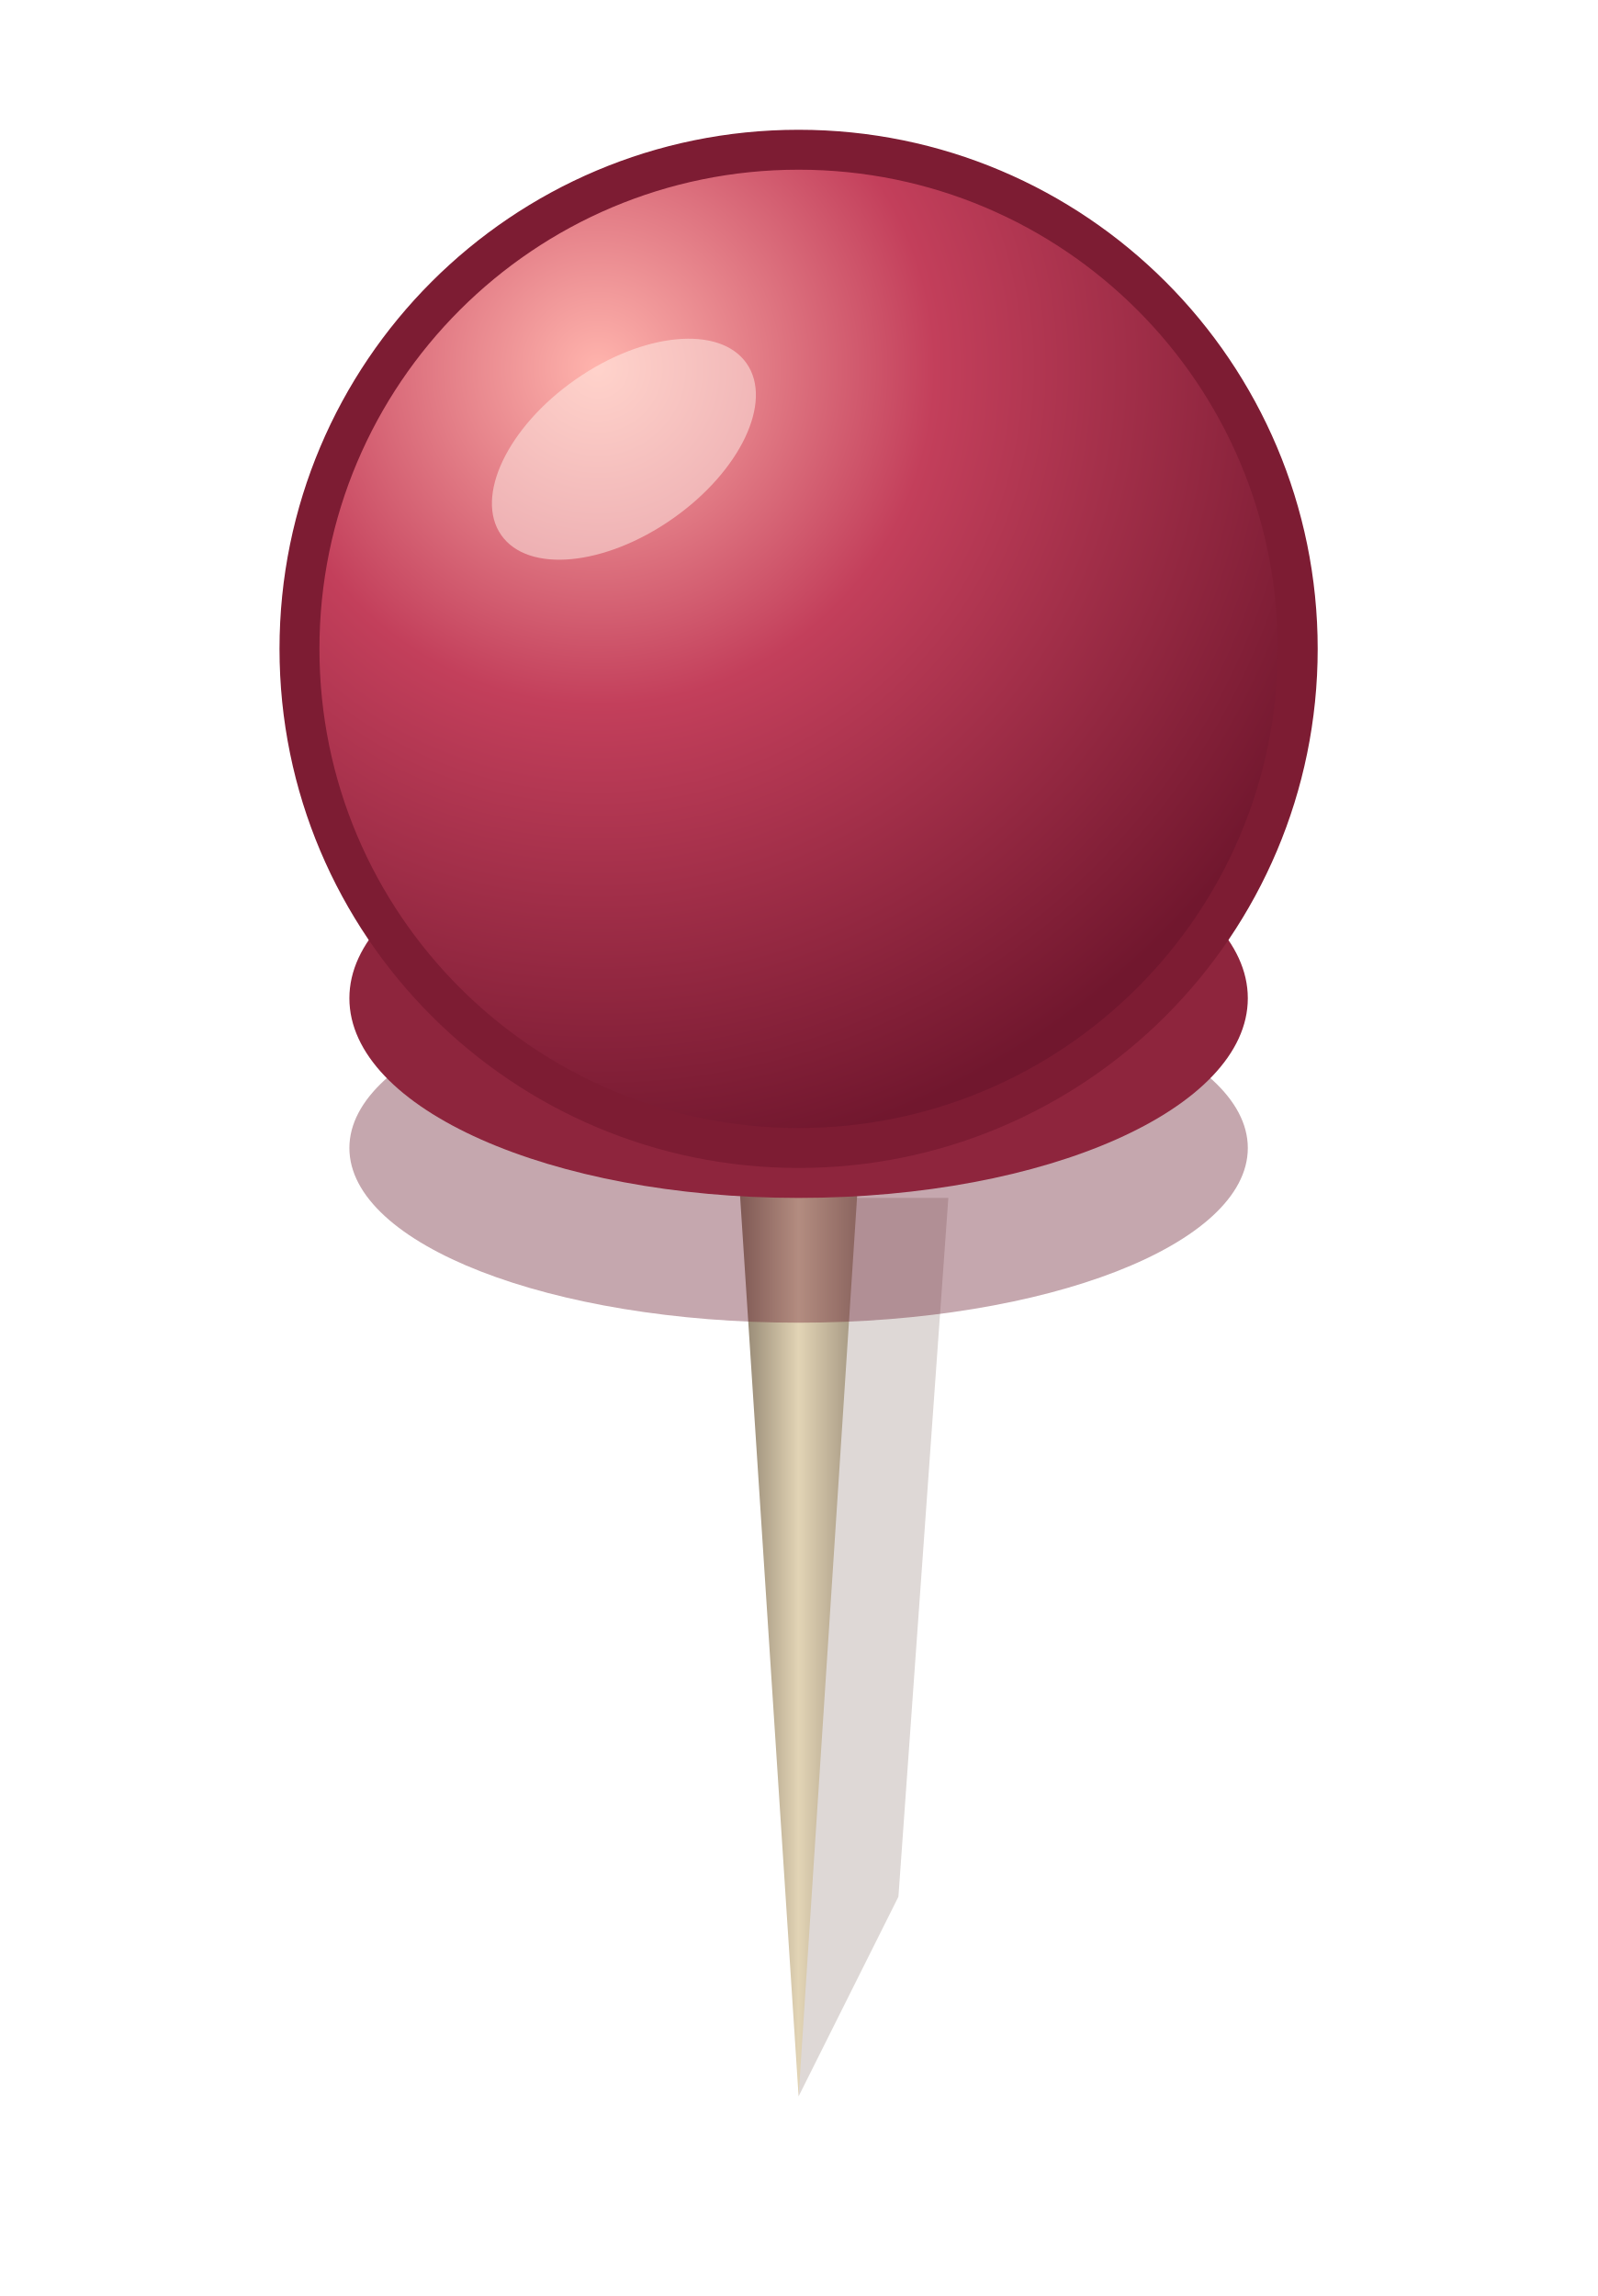
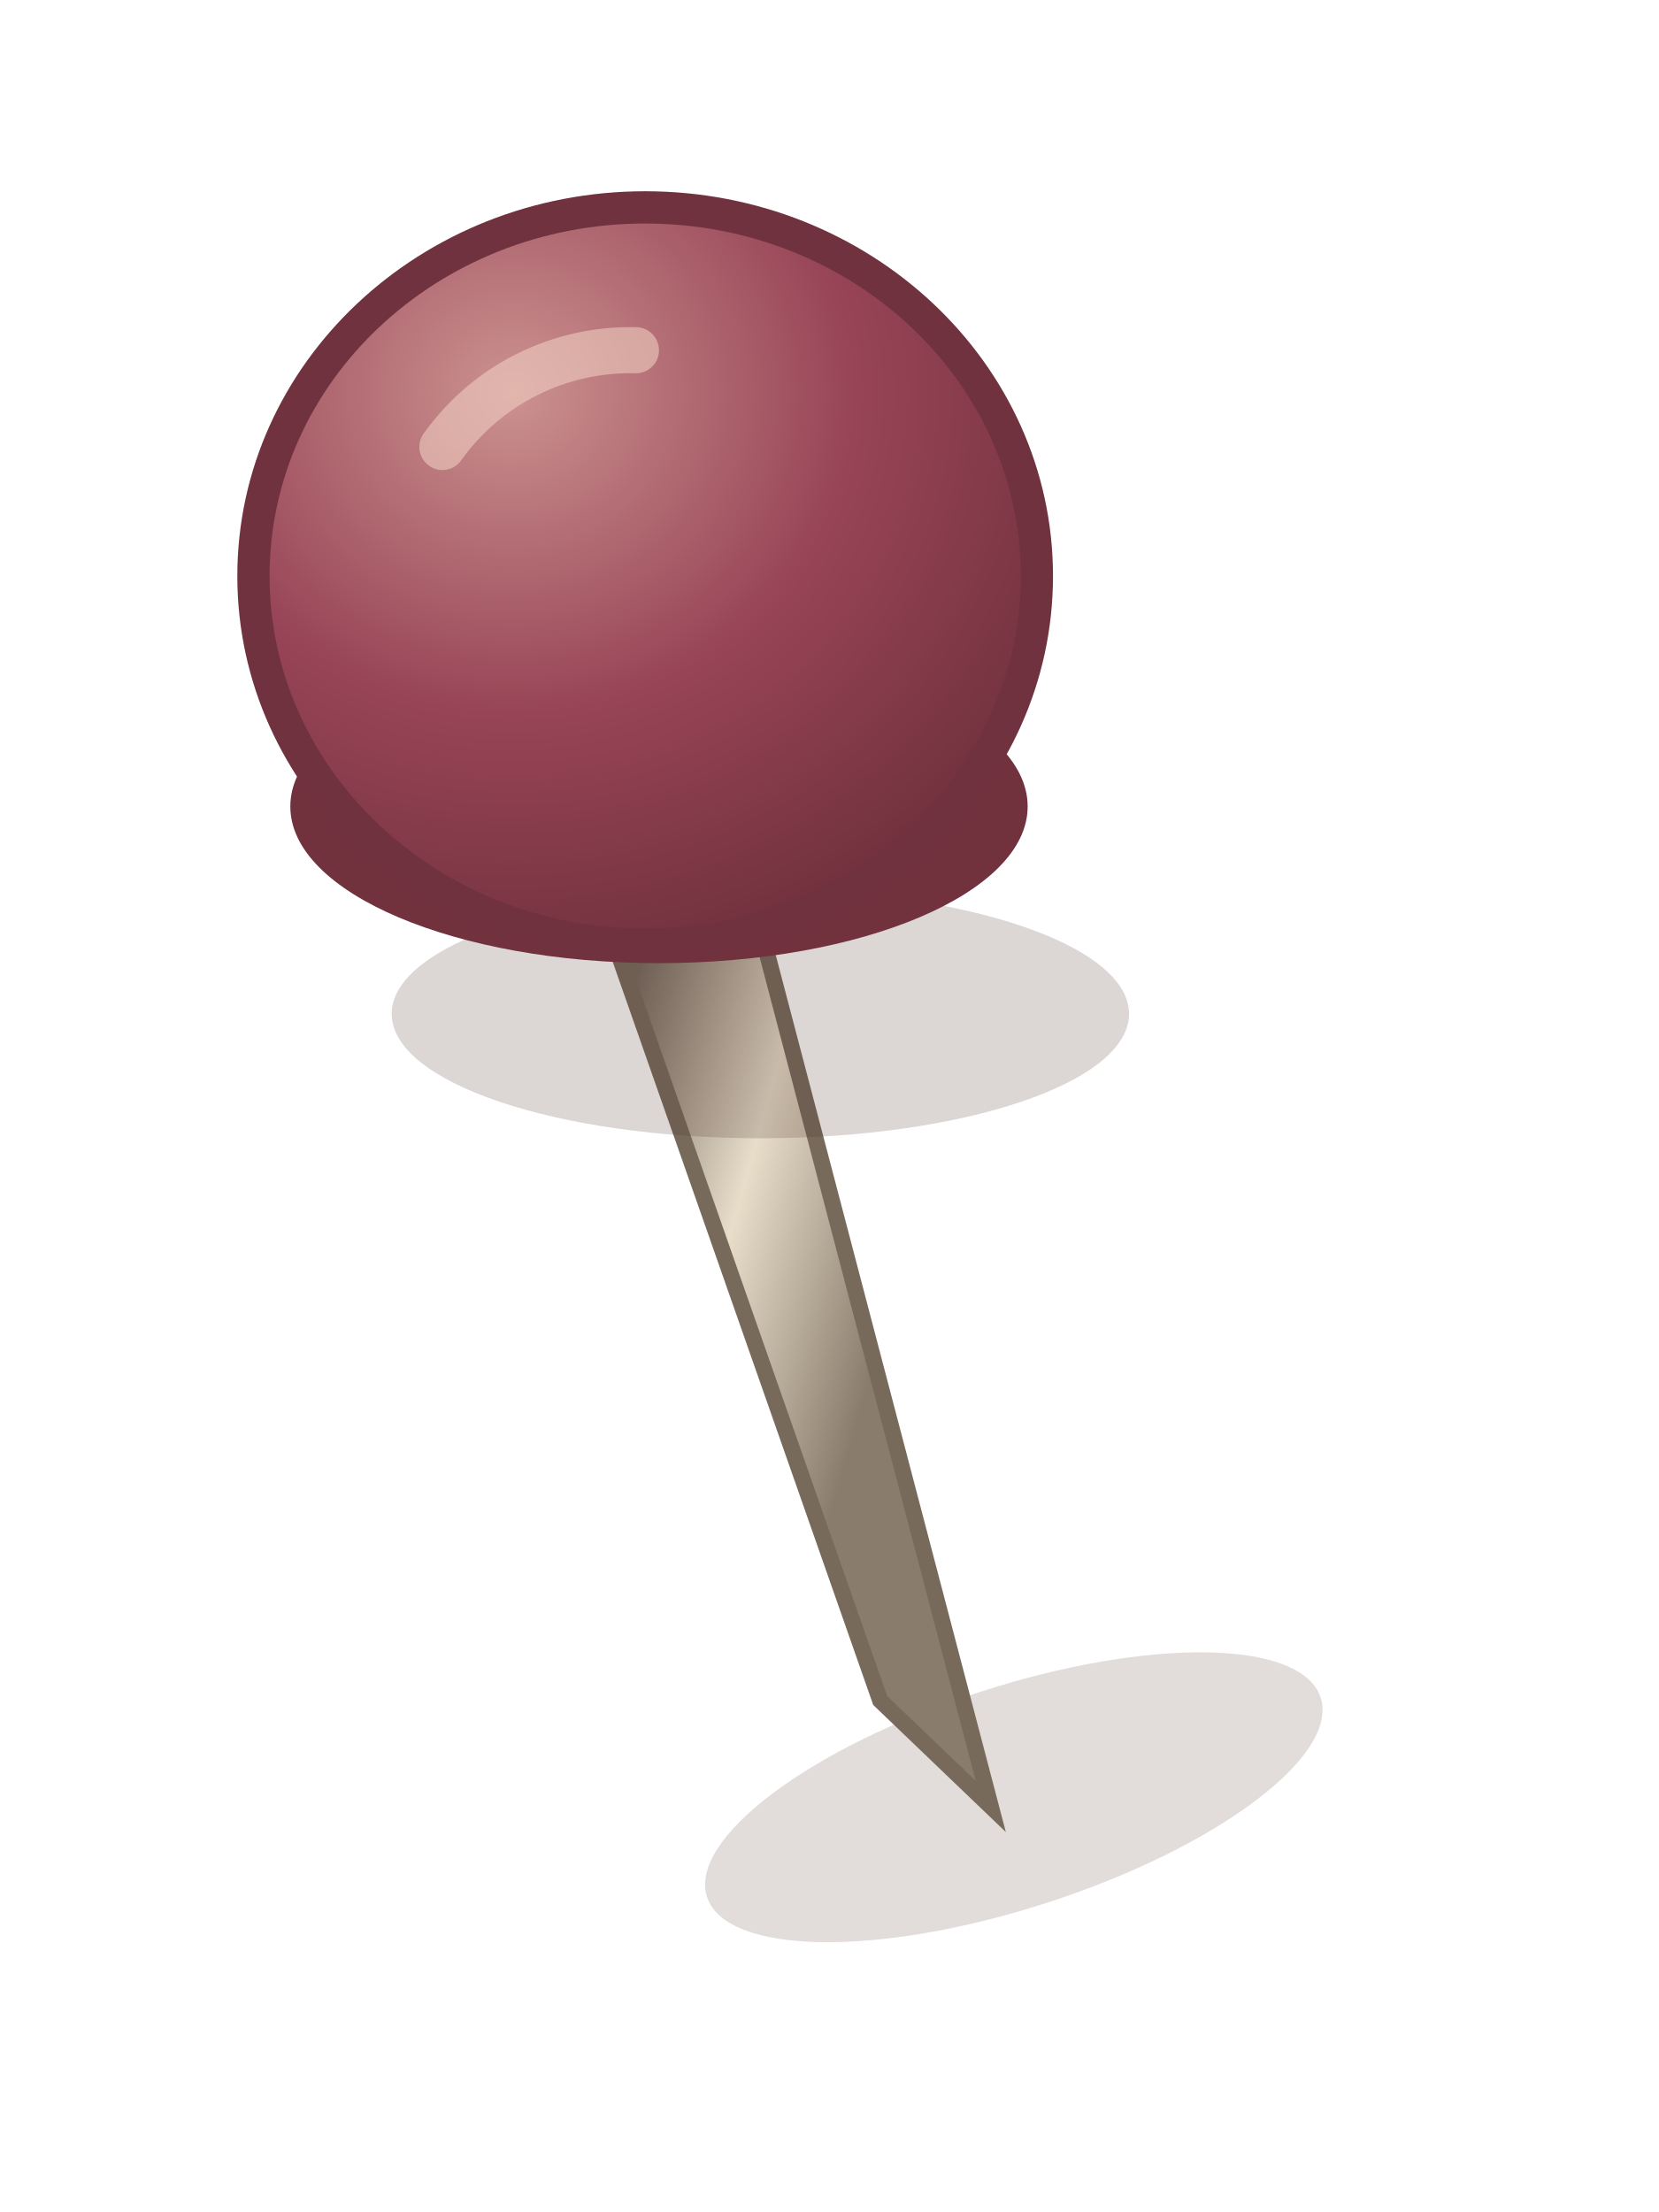
- <svg xmlns="http://www.w3.org/2000/svg" viewBox="0 0 32 46" fill="none">
+ <svg xmlns="http://www.w3.org/2000/svg" viewBox="0 0 36 48" fill="none">
  <defs>
-     <radialGradient id="head" cx=".3" cy=".22" r=".8">
-       <stop stop-color="#ffb4ad" />
-       <stop offset=".42" stop-color="#c33f5b" />
-       <stop offset="1" stop-color="#71172e" />
+     <radialGradient id="head" cx=".33" cy=".25" r=".8">
+       <stop stop-color="#cc9290" />
+       <stop offset=".55" stop-color="#974456" />
+       <stop offset="1" stop-color="#71313d" />
    </radialGradient>
-     <linearGradient id="needle" x1="14" y1="23" x2="18" y2="23" gradientUnits="userSpaceOnUse">
-       <stop stop-color="#55483d" />
-       <stop offset=".5" stop-color="#e2d4b5" />
-       <stop offset="1" stop-color="#74675a" />
+     <linearGradient id="steel" x1="13" y1="24" x2="20" y2="26" gradientUnits="userSpaceOnUse">
+       <stop stop-color="#766a5e" />
+       <stop offset=".48" stop-color="#e7ddc9" />
+       <stop offset="1" stop-color="#8a7c6c" />
    </linearGradient>
  </defs>
-   <path d="M16 24v18l2-4 1-14z" fill="#593d32" opacity=".2" />
-   <path d="M14.7 22h2.6L16 42z" fill="url(#needle)" />
-   <ellipse cx="16" cy="23" rx="9" ry="3.5" fill="#66182a" opacity=".38" />
-   <ellipse cx="16" cy="20" rx="9" ry="4" fill="#8e253d" />
-   <circle cx="16" cy="13" r="10" fill="url(#head)" stroke="#7d1c33" stroke-width=".8" />
-   <ellipse cx="12.5" cy="9" rx="3" ry="1.7" fill="#fff2e9" opacity=".5" transform="rotate(-35 12.5 9)" />
+   <ellipse cx="22" cy="39" rx="7" ry="2.4" fill="#513329" opacity=".17" transform="rotate(-18 22 39)" />
+   <path d="M13 19.5 16.2 19l5.3 20.2-2.4-2.3z" fill="url(#steel)" stroke="#776a5b" stroke-width=".35" />
+   <ellipse cx="16.5" cy="22" rx="8" ry="2.7" fill="#4f302c" opacity=".2" />
+   <ellipse cx="14.3" cy="17.5" rx="8" ry="3.4" fill="#71313d" />
+   <ellipse cx="14" cy="12.5" rx="8.5" ry="8" fill="url(#head)" stroke="#70323e" stroke-width=".7" />
+   <path d="M9.6 9.7a5 5 0 0 1 4.2-2.1" stroke="#f3d4c5" stroke-linecap="round" stroke-width="1" opacity=".55" />
</svg>
